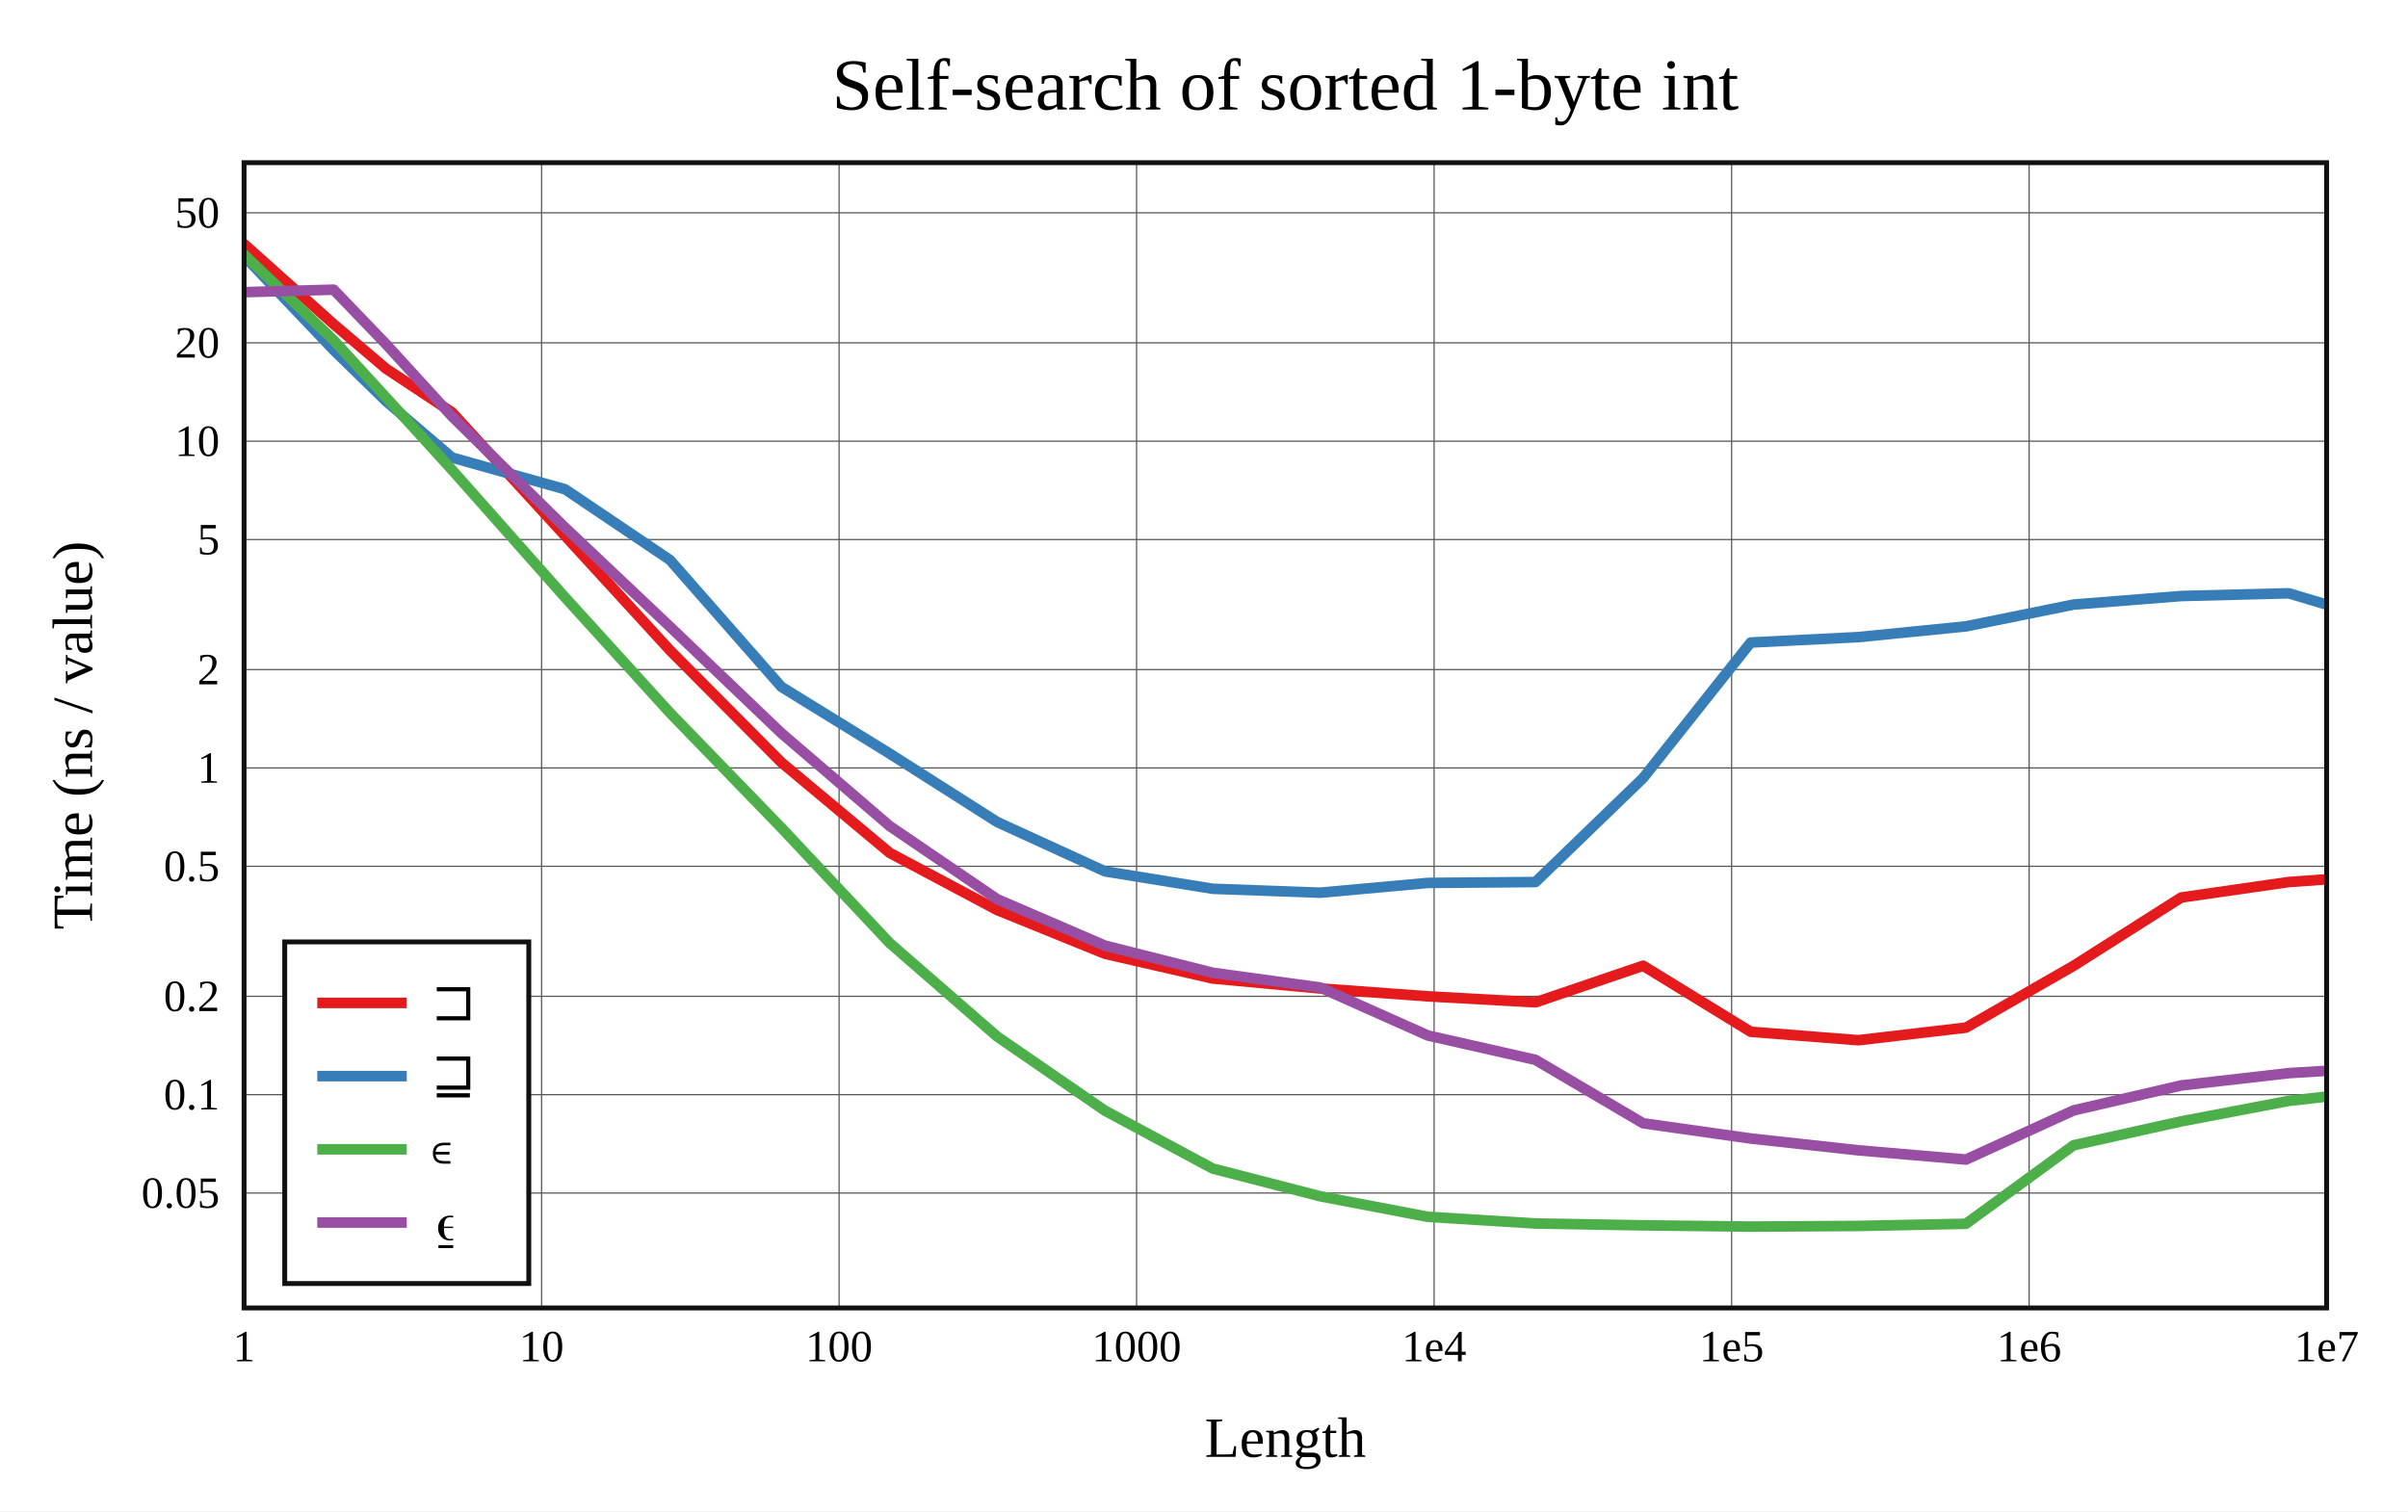
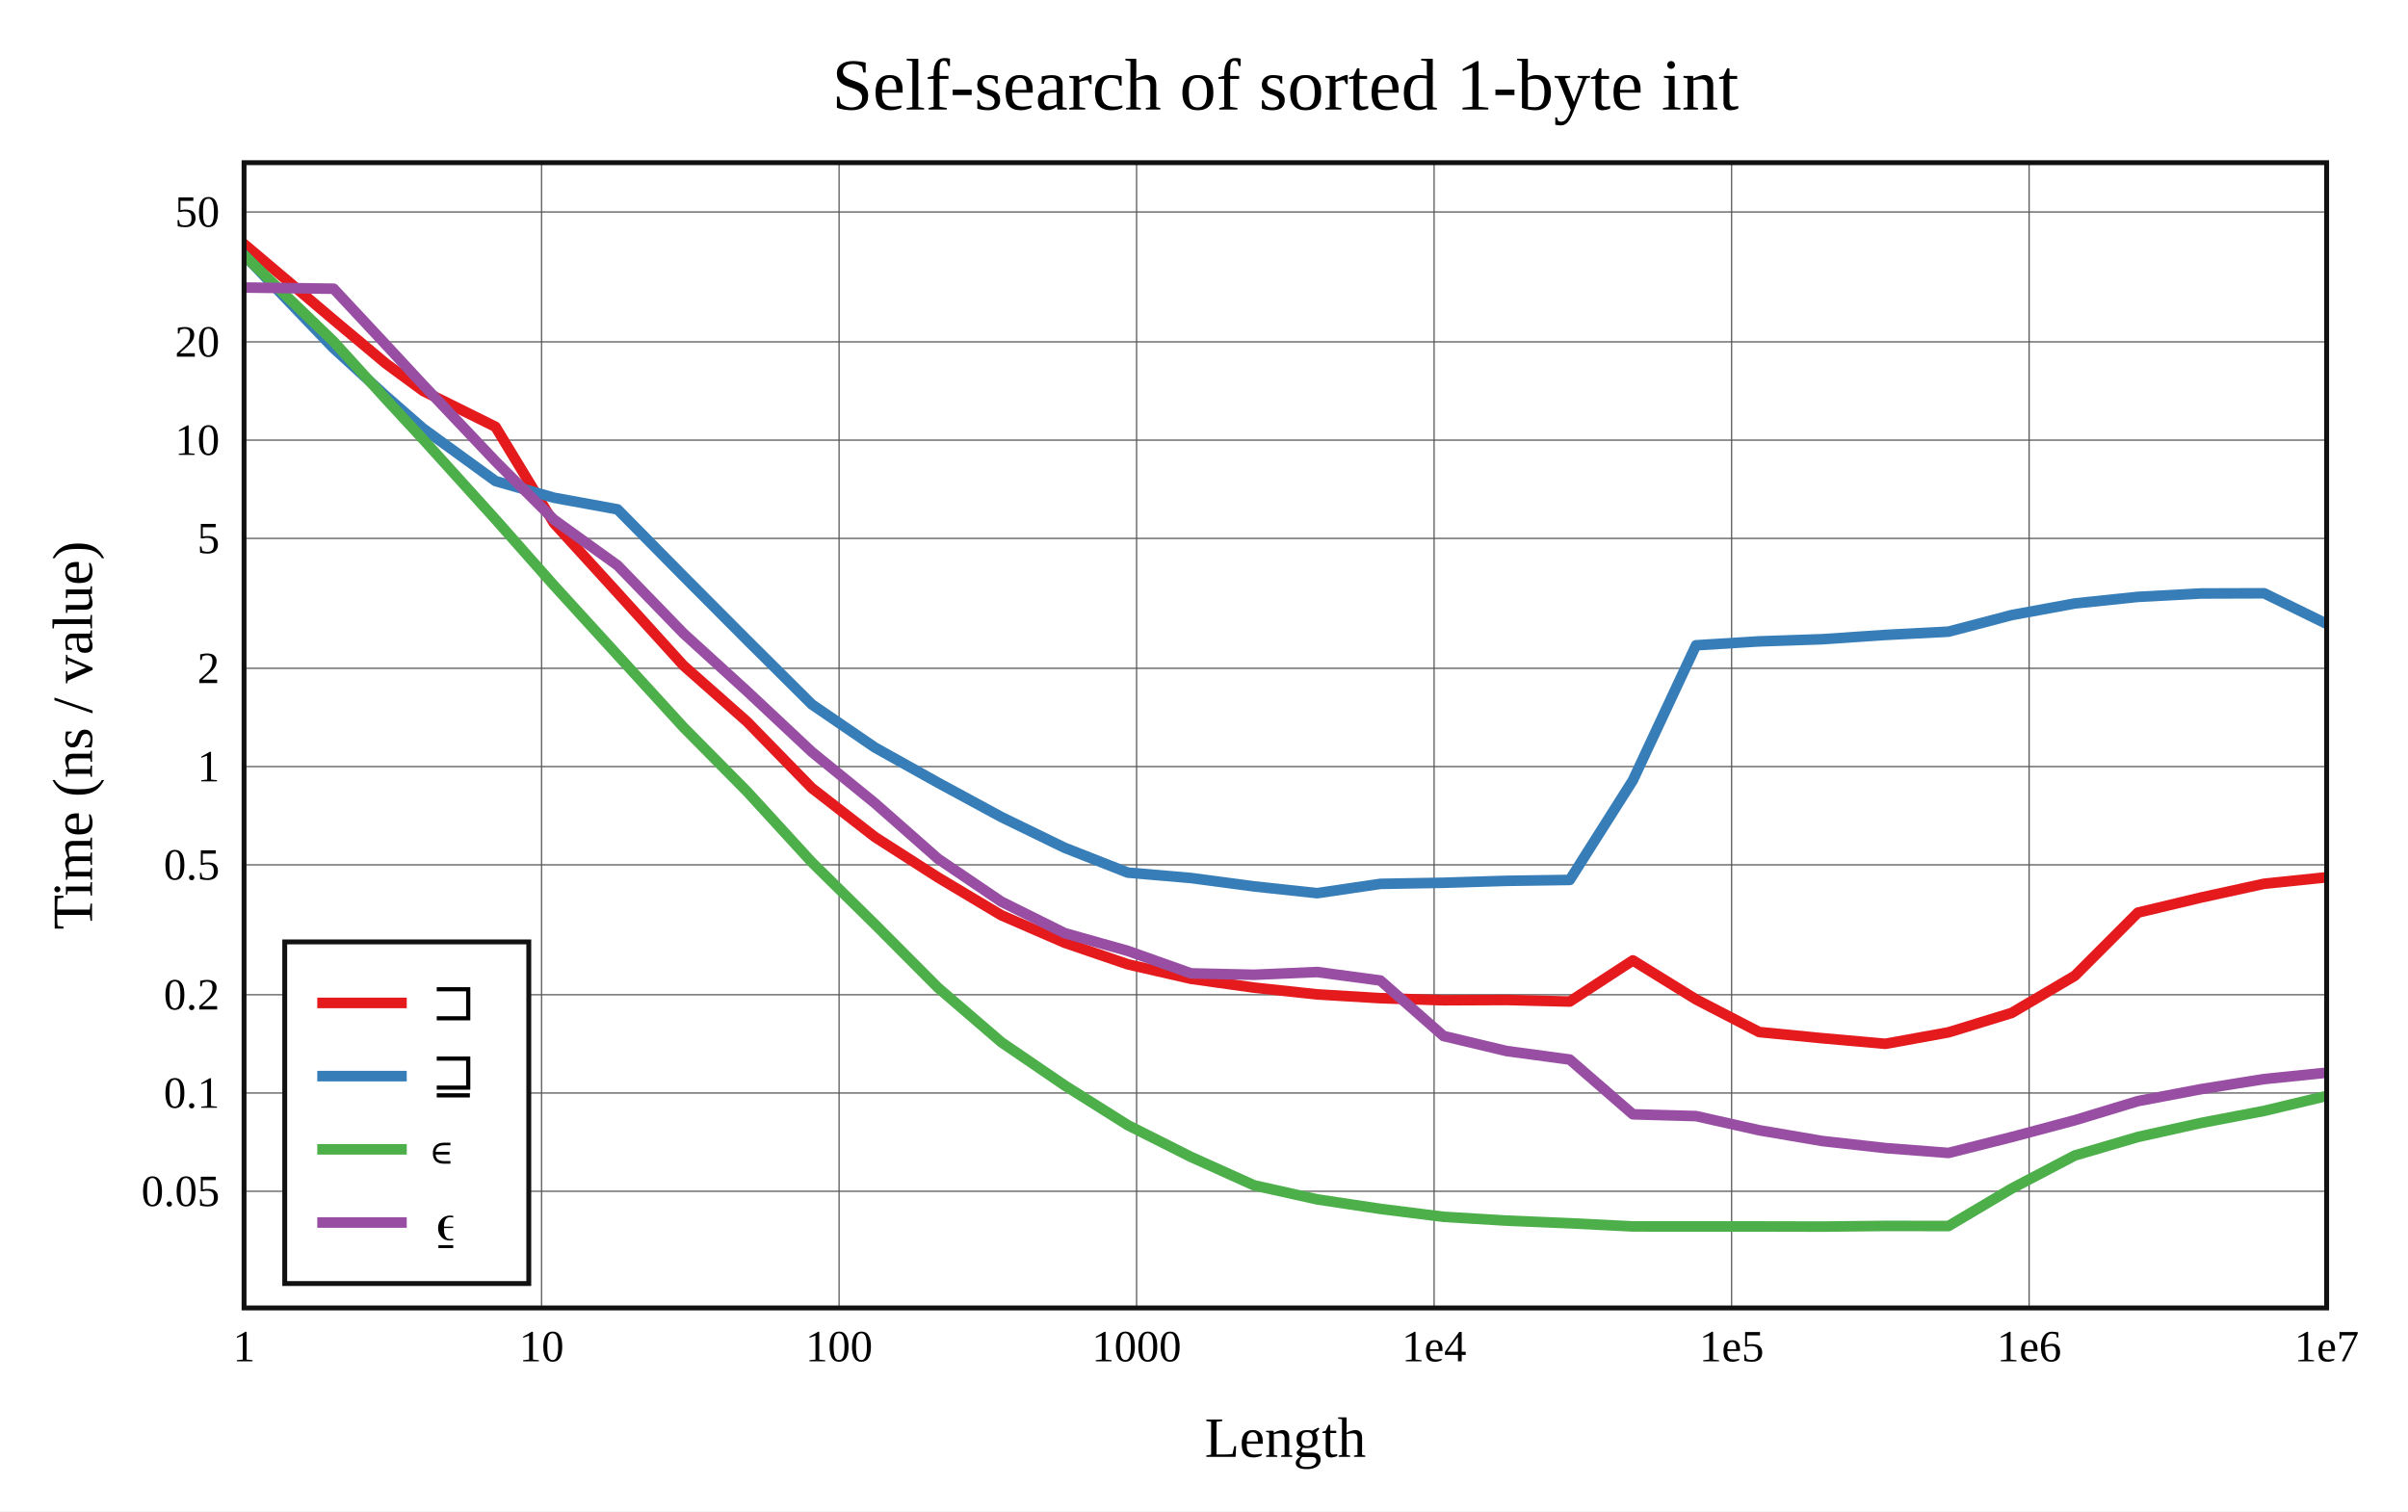
<svg xmlns="http://www.w3.org/2000/svg" viewBox="-60 -40 592 371.6" height="557.4" width="888">
  <g stroke-width="2.6" font-size="14px" text-anchor="middle">
    <defs>
      <clipPath id="clip">
        <rect x="0" y="0" width="512" height="281.6" />
      </clipPath>
    </defs>
    <rect fill="white" x="-60" y="-40" width="592" height="371.6" />
    <text dy="0.33em" font-size="18px" x="256" y="-19">Self-search of sorted 1-byte int</text>
    <text dy="0.33em" x="256" y="313.6">Length</text>
    <text dy="0.33em" transform="rotate(-90)" x="-140.8" y="-42">Time (ns / value)</text>
    <g stroke-width="0.3" stroke="#555">
      <path d="M73.143 0v281.6" />
      <path d="M146.286 0v281.6" />
      <path d="M219.429 0v281.6" />
      <path d="M292.571 0v281.6" />
      <path d="M365.714 0v281.6" />
      <path d="M438.857 0v281.6" />
-       <path d="M0 253.345h512" />
-       <path d="M0 229.16h512" />
-       <path d="M0 204.975h512" />
-       <path d="M0 173.005h512" />
-       <path d="M0 148.82h512" />
-       <path d="M0 124.635h512" />
-       <path d="M0 92.665h512" />
-       <path d="M0 68.48h512" />
-       <path d="M0 44.295h512" />
-       <path d="M0 12.325h512" />
+       <path d="M0 252.914h512" />
+       <path d="M0 228.752h512" />
+       <path d="M0 204.59h512" />
+       <path d="M0 172.649h512" />
+       <path d="M0 148.487h512" />
+       <path d="M0 124.325h512" />
+       <path d="M0 92.384h512" />
+       <path d="M0 68.222h512" />
+       <path d="M0 44.06h512" />
+       <path d="M0 12.119h512" />
    </g>
    <g font-size="11px">
      <text dy="0.33em" x="0" y="291.1">1</text>
      <text dy="0.33em" x="73.143" y="291.1">10</text>
      <text dy="0.33em" x="146.286" y="291.1">100</text>
      <text dy="0.33em" x="219.429" y="291.1">1000</text>
      <text dy="0.33em" x="292.571" y="291.1">1e4</text>
      <text dy="0.33em" x="365.714" y="291.1">1e5</text>
      <text dy="0.33em" x="438.857" y="291.1">1e6</text>
      <text dy="0.33em" x="512" y="291.1">1e7</text>
      <g text-anchor="end">
-         <text dy="0.33em" x="-6" y="253.345">0.05</text>
-         <text dy="0.33em" x="-6" y="229.16">0.1</text>
-         <text dy="0.33em" x="-6" y="204.975">0.2</text>
-         <text dy="0.33em" x="-6" y="173.005">0.5</text>
-         <text dy="0.33em" x="-6" y="148.82">1</text>
-         <text dy="0.33em" x="-6" y="124.635">2</text>
-         <text dy="0.33em" x="-6" y="92.665">5</text>
-         <text dy="0.33em" x="-6" y="68.48">10</text>
-         <text dy="0.33em" x="-6" y="44.295">20</text>
-         <text dy="0.33em" x="-6" y="12.325">50</text>
+         <text dy="0.33em" x="-6" y="252.914">0.05</text>
+         <text dy="0.33em" x="-6" y="228.752">0.1</text>
+         <text dy="0.33em" x="-6" y="204.59">0.2</text>
+         <text dy="0.33em" x="-6" y="172.649">0.5</text>
+         <text dy="0.33em" x="-6" y="148.487">1</text>
+         <text dy="0.33em" x="-6" y="124.325">2</text>
+         <text dy="0.33em" x="-6" y="92.384">5</text>
+         <text dy="0.33em" x="-6" y="68.222">10</text>
+         <text dy="0.33em" x="-6" y="44.06">20</text>
+         <text dy="0.33em" x="-6" y="12.119">50</text>
      </g>
    </g>
    <g clip-path="url(#clip)" fill="none" stroke-linecap="round" stroke-linejoin="round">
-       <path stroke="#e41a1c" d="M0 20L22.018 39.696L34.898 50.642L51.125 61.387L78.934 91.77L104.694 119.889L132.109 147.471L158.739 169.711L185.16 183.764L211.658 194.516L238.118 200.593L264.573 203.049L291.036 204.983L317.493 206.454L343.951 197.458L370.409 213.698L396.867 215.774L423.325 212.674L449.783 197.474L476.241 180.681L502.698 176.874L529.156 175.008" />
-       <path stroke="#377eb8" d="M0 22.919L22.018 46.059L34.898 58.626L51.125 72.505L78.934 80.31L104.694 97.68L132.109 128.886L158.739 145.31L185.16 162.12L211.658 174.256L238.118 178.535L264.573 179.499L291.036 177.098L317.493 176.879L343.951 151.305L370.409 117.986L396.867 116.658L423.325 114.014L449.783 108.651L476.241 106.556L502.698 105.882L529.156 113.805" />
-       <path stroke="#4daf4a" d="M0 22.603L22.018 43.642L34.898 57.711L51.125 75.53L78.934 106.905L104.694 135.255L132.109 163.55L158.739 191.889L185.16 214.879L211.658 233.105L238.118 247.319L264.573 254.151L291.036 259.198L317.493 260.832L343.951 261.291L370.409 261.6L396.867 261.442L423.325 260.907L449.783 241.601L476.241 235.729L502.698 230.687L529.156 227.688" />
-       <path stroke="#984ea3" d="M0 31.842L22.018 31.224L34.898 44.614L51.125 62.383L78.934 89.727L104.694 114.088L132.109 140.275L158.739 163.122L185.16 181.102L211.658 192.515L238.118 199.186L264.573 202.816L291.036 214.614L317.493 220.598L343.951 236.195L370.409 239.943L396.867 242.844L423.325 245.115L449.783 233.029L476.241 226.893L502.698 223.864L529.156 222.25" />
+       <path stroke="#e41a1c" d="M0 20L22.018 38.638L34.898 49.416L44.036 56.129L61.813 64.942L76.17 88.608L91.814 105.763L108.041 123.653L123.626 137.417L139.592 153.771L155.105 165.812L170.601 175.743L186.171 185.041L201.739 191.8L217.26 197.109L232.792 200.667L248.318 202.842L263.836 204.504L279.358 205.434L294.878 205.948L310.399 205.878L325.919 206.261L341.44 196.149L356.96 205.732L372.48 213.765L388 215.283L403.52 216.655L419.04 213.835L434.56 209.069L450.08 199.934L465.6 184.399L481.12 180.689L496.64 177.301L512.16 175.697" />
+       <path stroke="#377eb8" d="M0 22.663L22.018 45.64L34.898 57.387L44.036 65.37L61.813 78.283L76.17 82.379L91.814 85.244L108.041 101.681L123.626 117.329L139.592 133.202L155.105 143.807L170.601 152.452L186.171 160.889L201.739 168.458L217.26 174.56L232.792 175.888L248.318 177.952L263.836 179.615L279.358 177.328L294.878 177.059L310.399 176.582L325.919 176.36L341.44 151.865L356.96 118.667L372.48 117.701L388 117.174L403.52 116.12L419.04 115.316L434.56 111.239L450.08 108.382L465.6 106.762L481.12 105.927L496.64 105.88L512.16 113.471" />
+       <path stroke="#4daf4a" d="M0 22.756L22.018 43.973L34.898 58.157L44.036 68.036L61.813 87.7L76.17 103.933L91.814 121.068L108.041 138.83L123.626 154.584L139.592 172.019L155.105 187.292L170.601 202.859L186.171 216.256L201.739 226.884L217.26 236.654L232.792 244.464L248.318 251.458L263.836 254.912L279.358 257.246L294.878 259.193L310.399 260.13L325.919 260.781L341.44 261.557L356.96 261.568L372.48 261.568L388 261.6L403.52 261.434L419.04 261.458L434.56 252.252L450.08 244.117L465.6 239.56L481.12 236.117L496.64 233.147L512.16 229.441" />
+       <path stroke="#984ea3" d="M0 30.697L22.018 30.99L34.898 44.79L44.036 54.643L61.813 73.413L76.17 87.761L91.814 99.017L108.041 115.746L123.626 129.929L139.592 144.887L155.105 157.499L170.601 171.146L186.171 181.701L201.739 189.444L217.26 193.811L232.792 199.333L248.318 199.681L263.836 199.007L279.358 201.091L294.878 214.735L310.399 218.433L325.919 220.527L341.44 233.99L356.96 234.432L372.48 237.909L388 240.56L403.52 242.294L419.04 243.489L434.56 239.586L450.08 235.448L465.6 230.743L481.12 227.806L496.64 225.326L512.16 223.743" />
    </g>
    <rect stroke-width="1.2" stroke="#111" fill="none" x="0" y="0" width="512" height="281.6" />
    <g transform="translate(10,191.6)" text-anchor="start" font-size="13px">
      <rect stroke-width="1.2" stroke="#111" fill="white" x="0" y="0" width="60" height="84" />
      <path stroke="#e41a1c" d="M8 15h22" />
      <path stroke="#377eb8" d="M8 33h22" />
      <path stroke="#4daf4a" d="M8 51h22" />
      <path stroke="#984ea3" d="M8 69h22" />
      <text dy="0.33em" x="36" y="15">⊐</text>
      <text dy="0.33em" x="36" y="33">⊒</text>
      <text dy="0.33em" x="36" y="51">∊</text>
      <text dy="0.33em" x="36" y="69">⍷</text>
    </g>
  </g>
</svg>
